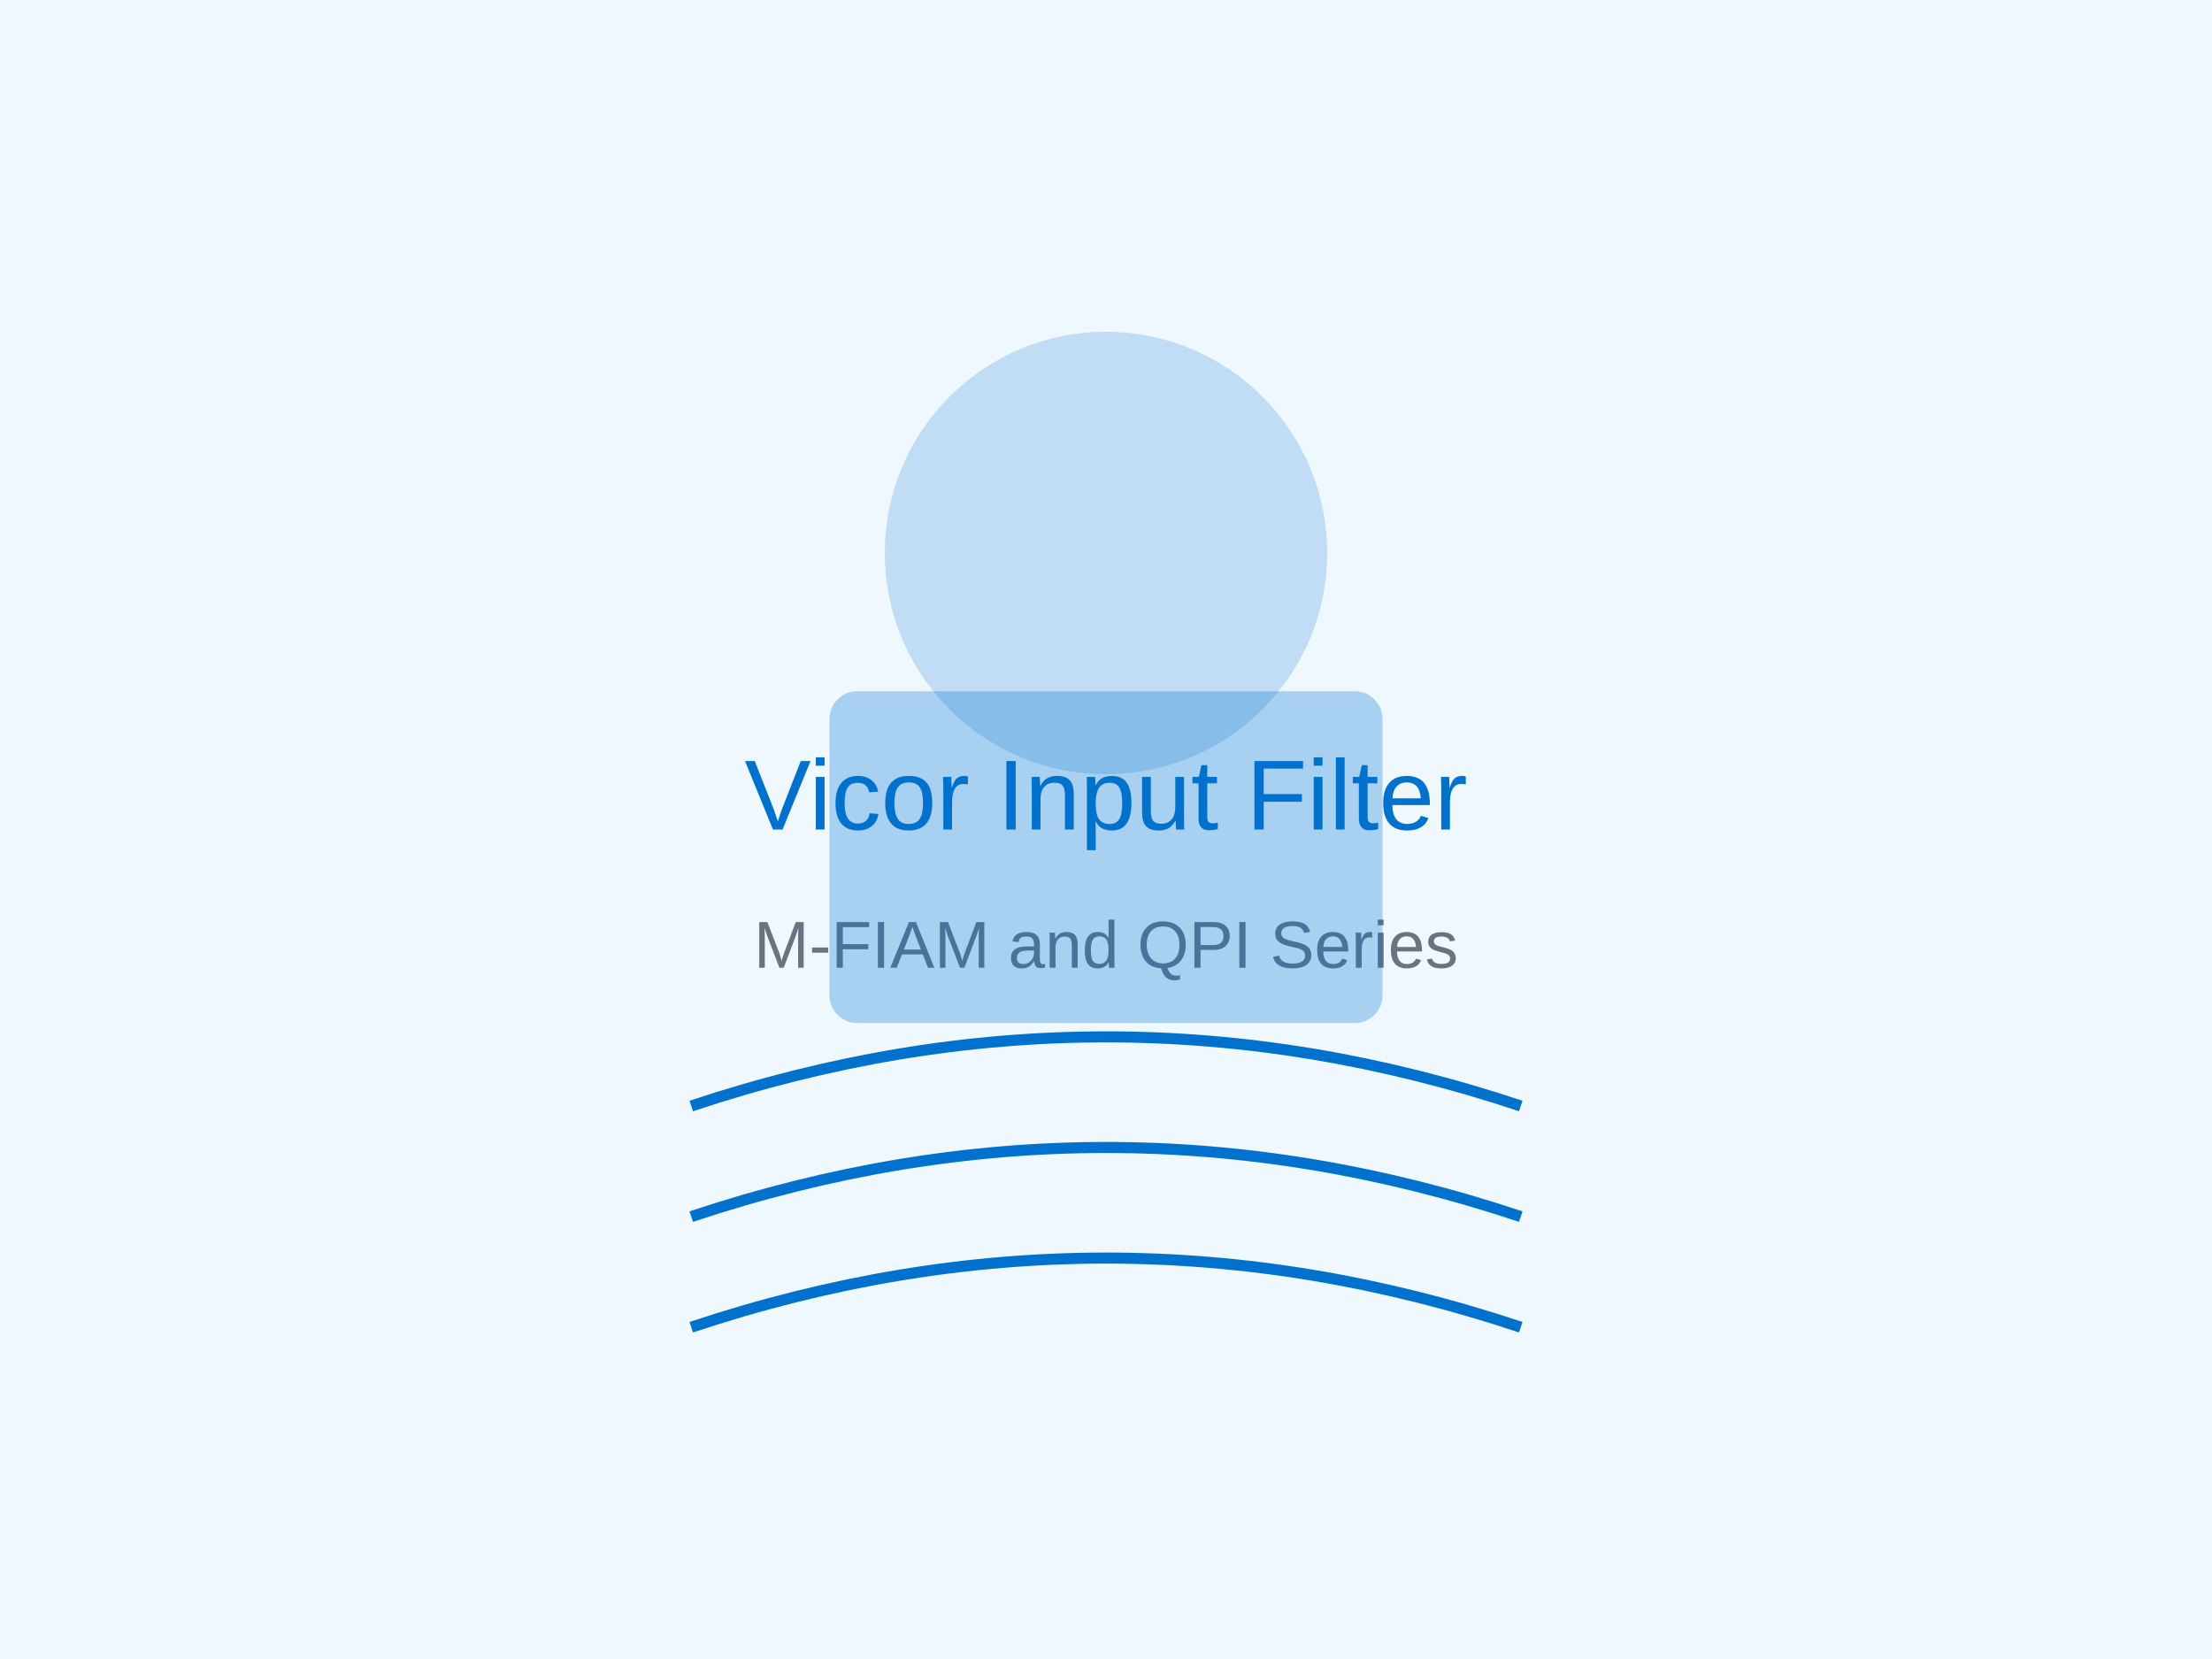
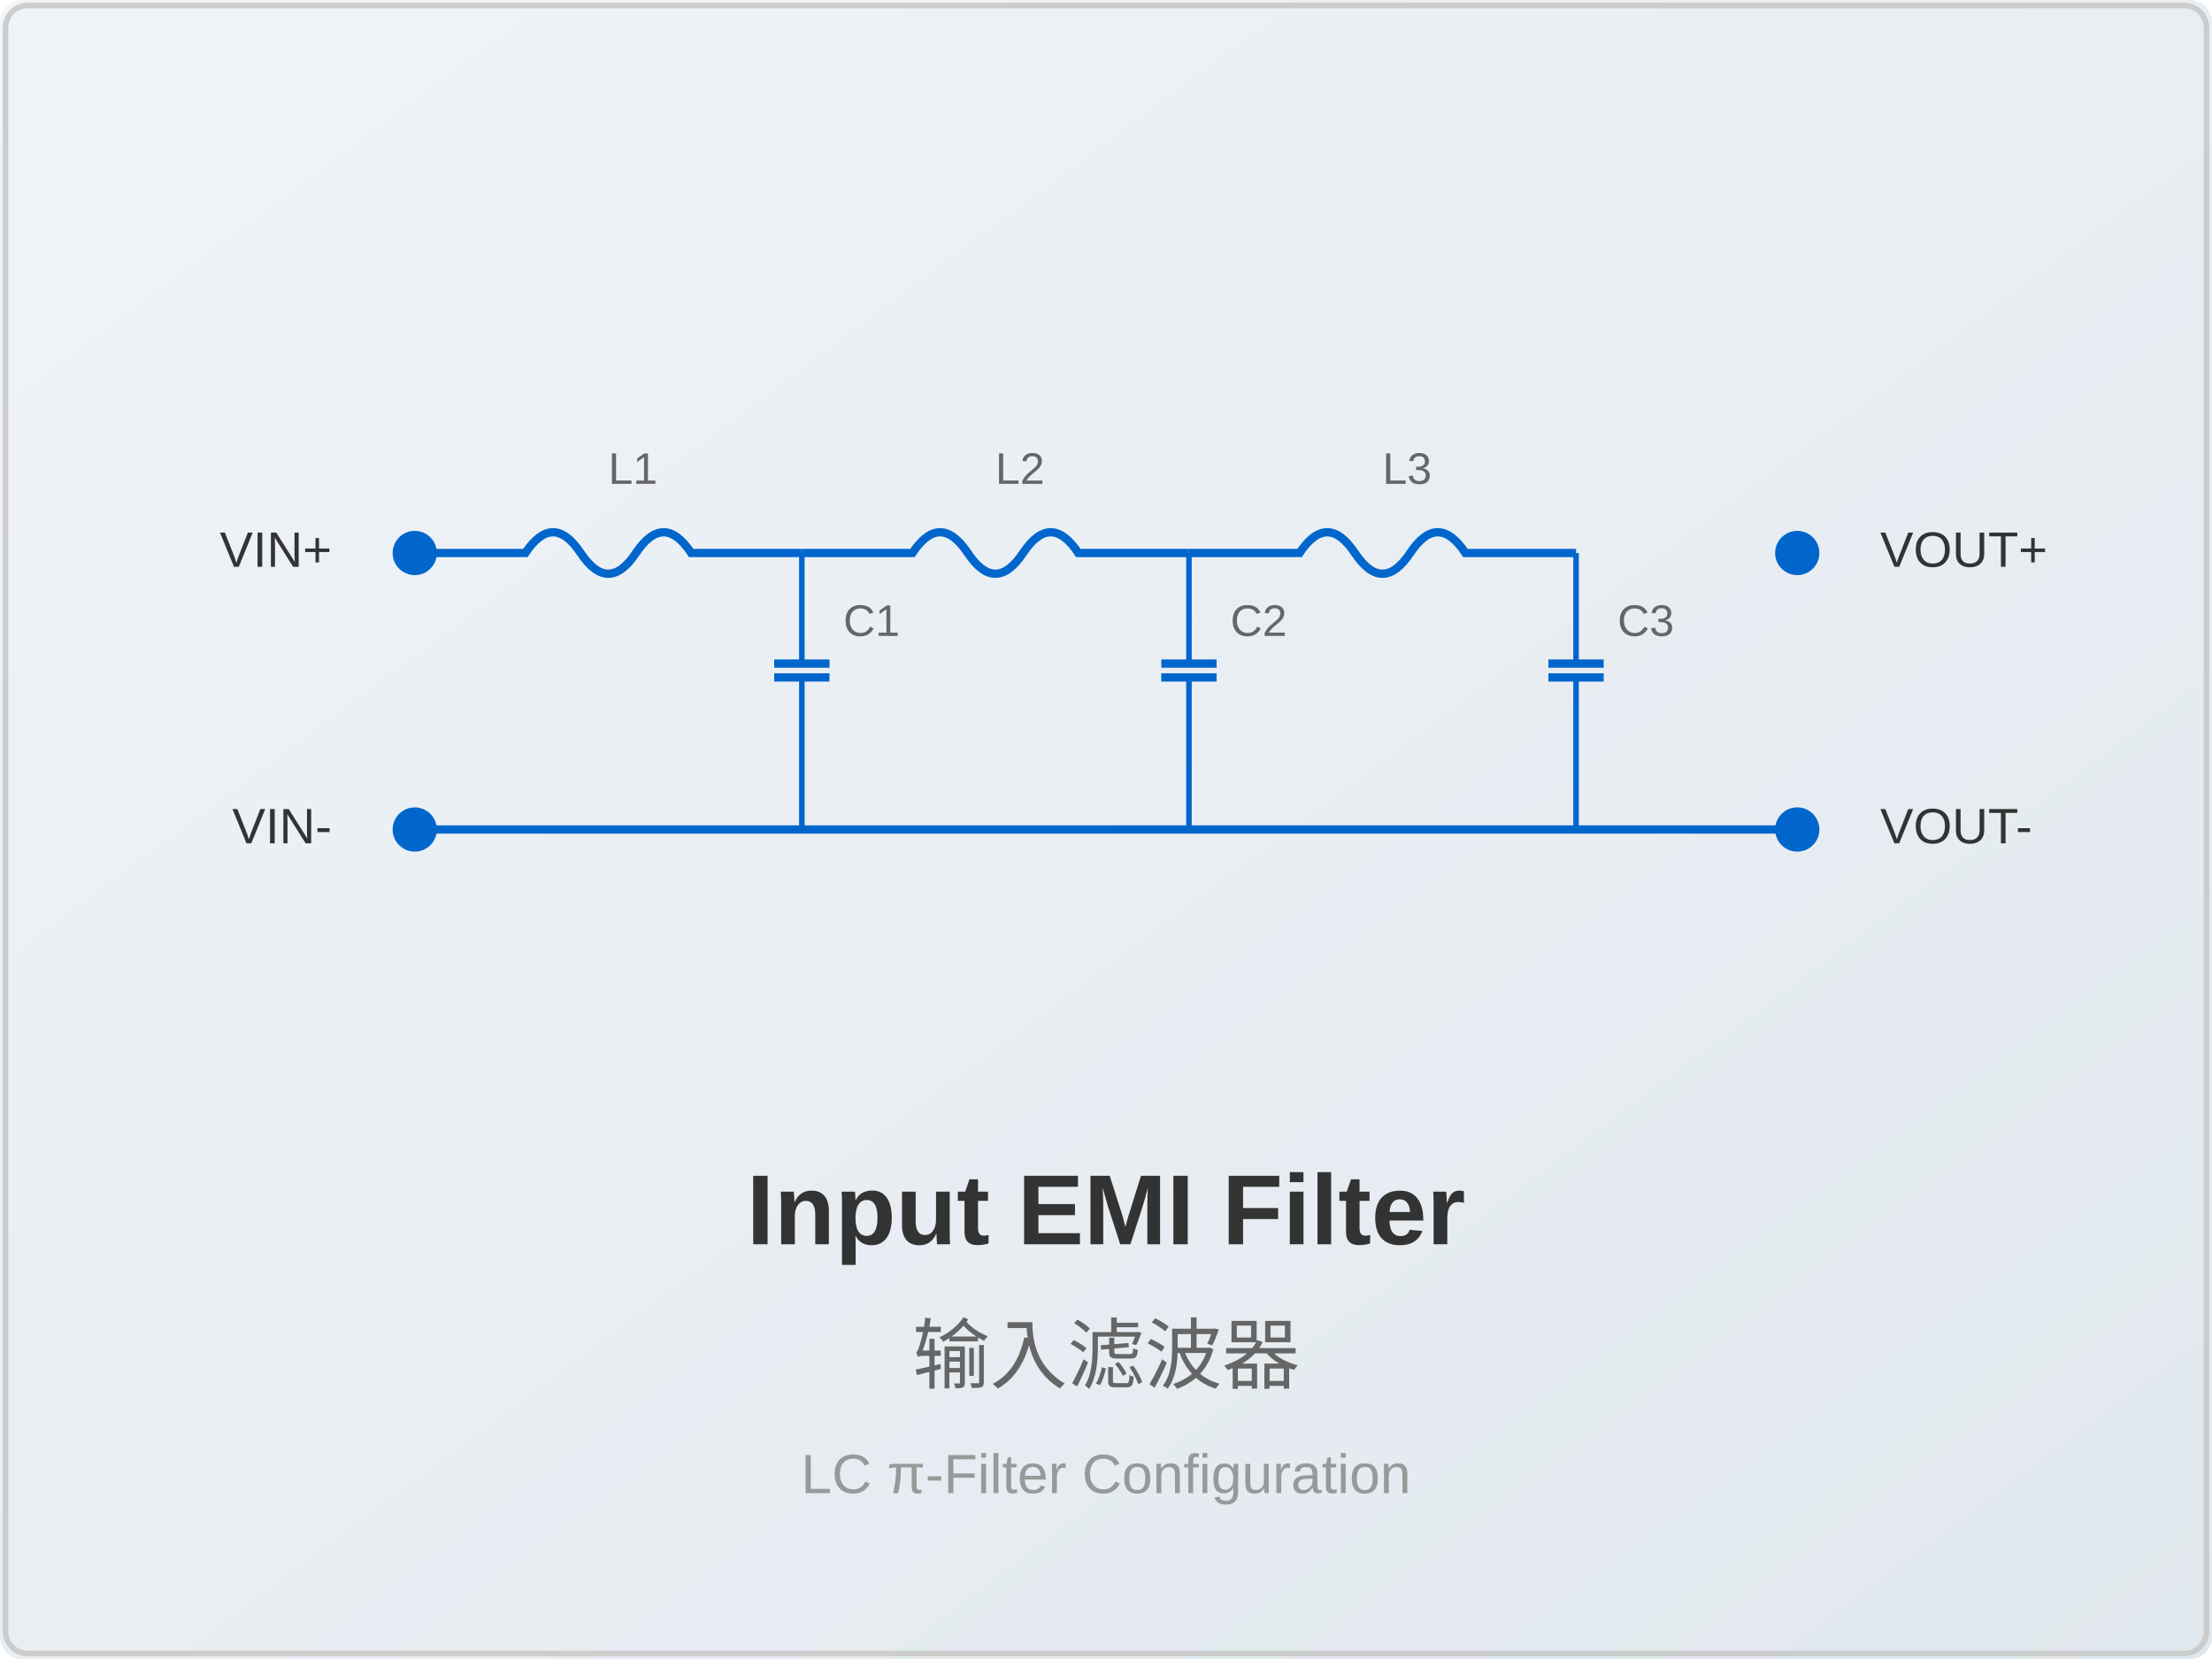
- <svg xmlns="http://www.w3.org/2000/svg" width="800" height="600">
-   <rect width="800" height="600" fill="#f0f8ff" />
-   <text x="400" y="300" font-family="Arial" font-size="36" text-anchor="middle" fill="#0072ce">Vicor Input Filter</text>
-   <text x="400" y="350" font-family="Arial" font-size="24" text-anchor="middle" fill="#6B7280">M-FIAM and QPI Series</text>
-   <circle cx="400" cy="200" r="80" fill="#0072ce" opacity="0.2" />
-   <rect x="300" y="250" width="200" height="120" rx="10" fill="#0072ce" opacity="0.3" />
-   <path d="M 250 400 Q 400 350 550 400" stroke="#0072ce" stroke-width="4" fill="none" />
-   <path d="M 250 440 Q 400 390 550 440" stroke="#0072ce" stroke-width="4" fill="none" />
-   <path d="M 250 480 Q 400 430 550 480" stroke="#0072ce" stroke-width="4" fill="none" />
+ <svg xmlns="http://www.w3.org/2000/svg" viewBox="0 0 800 600">
+   <defs>
+     <linearGradient id="moduleBg5" x1="0%" y1="0%" x2="100%" y2="100%">
+       <stop offset="0%" style="stop-color:#f0f4f8;stop-opacity:1" />
+       <stop offset="100%" style="stop-color:#e1e8ed;stop-opacity:1" />
+     </linearGradient>
+   </defs>
+   <rect width="800" height="600" fill="url(#moduleBg5)" rx="8" />
+   <rect x="2" y="2" width="796" height="596" fill="none" stroke="#cccccc" stroke-width="2" rx="8" />
+   <g transform="translate(150, 200)">
+     <circle cx="0" cy="0" r="8" fill="#0066cc" />
+     <circle cx="0" cy="100" r="8" fill="#0066cc" />
+     <text x="-30" y="5" font-family="Arial" font-size="18" fill="#333333" text-anchor="end">VIN+</text>
+     <text x="-30" y="105" font-family="Arial" font-size="18" fill="#333333" text-anchor="end">VIN-</text>
+     <path d="M 0,0 L 40,0 Q 50,-15 60,0 T 80,0 T 100,0 L 140,0" fill="none" stroke="#0066cc" stroke-width="3" />
+     <line x1="140" y1="0" x2="140" y2="40" stroke="#0066cc" stroke-width="2" />
+     <line x1="130" y1="40" x2="150" y2="40" stroke="#0066cc" stroke-width="3" />
+     <line x1="130" y1="45" x2="150" y2="45" stroke="#0066cc" stroke-width="3" />
+     <line x1="140" y1="45" x2="140" y2="100" stroke="#0066cc" stroke-width="2" />
+     <path d="M 140,0 L 180,0 Q 190,-15 200,0 T 220,0 T 240,0 L 280,0" fill="none" stroke="#0066cc" stroke-width="3" />
+     <line x1="280" y1="0" x2="280" y2="40" stroke="#0066cc" stroke-width="2" />
+     <line x1="270" y1="40" x2="290" y2="40" stroke="#0066cc" stroke-width="3" />
+     <line x1="270" y1="45" x2="290" y2="45" stroke="#0066cc" stroke-width="3" />
+     <line x1="280" y1="45" x2="280" y2="100" stroke="#0066cc" stroke-width="2" />
+     <path d="M 280,0 L 320,0 Q 330,-15 340,0 T 360,0 T 380,0 L 420,0" fill="none" stroke="#0066cc" stroke-width="3" />
+     <line x1="420" y1="0" x2="420" y2="40" stroke="#0066cc" stroke-width="2" />
+     <line x1="410" y1="40" x2="430" y2="40" stroke="#0066cc" stroke-width="3" />
+     <line x1="410" y1="45" x2="430" y2="45" stroke="#0066cc" stroke-width="3" />
+     <line x1="420" y1="45" x2="420" y2="100" stroke="#0066cc" stroke-width="2" />
+     <line x1="0" y1="100" x2="500" y2="100" stroke="#0066cc" stroke-width="3" />
+     <circle cx="500" cy="0" r="8" fill="#0066cc" />
+     <circle cx="500" cy="100" r="8" fill="#0066cc" />
+     <text x="530" y="5" font-family="Arial" font-size="18" fill="#333333">VOUT+</text>
+     <text x="530" y="105" font-family="Arial" font-size="18" fill="#333333">VOUT-</text>
+     <text x="70" y="-25" font-family="Arial" font-size="16" fill="#666666">L1</text>
+     <text x="210" y="-25" font-family="Arial" font-size="16" fill="#666666">L2</text>
+     <text x="350" y="-25" font-family="Arial" font-size="16" fill="#666666">L3</text>
+     <text x="155" y="30" font-family="Arial" font-size="16" fill="#666666">C1</text>
+     <text x="295" y="30" font-family="Arial" font-size="16" fill="#666666">C2</text>
+     <text x="435" y="30" font-family="Arial" font-size="16" fill="#666666">C3</text>
+   </g>
+   <text x="400" y="450" font-family="Arial, sans-serif" font-size="36" fill="#333333" text-anchor="middle" font-weight="bold">Input EMI Filter</text>
+   <text x="400" y="500" font-family="Arial, sans-serif" font-size="28" fill="#666666" text-anchor="middle">输入滤波器</text>
+   <text x="400" y="540" font-family="Arial, sans-serif" font-size="20" fill="#999999" text-anchor="middle">LC π-Filter Configuration</text>
</svg>
